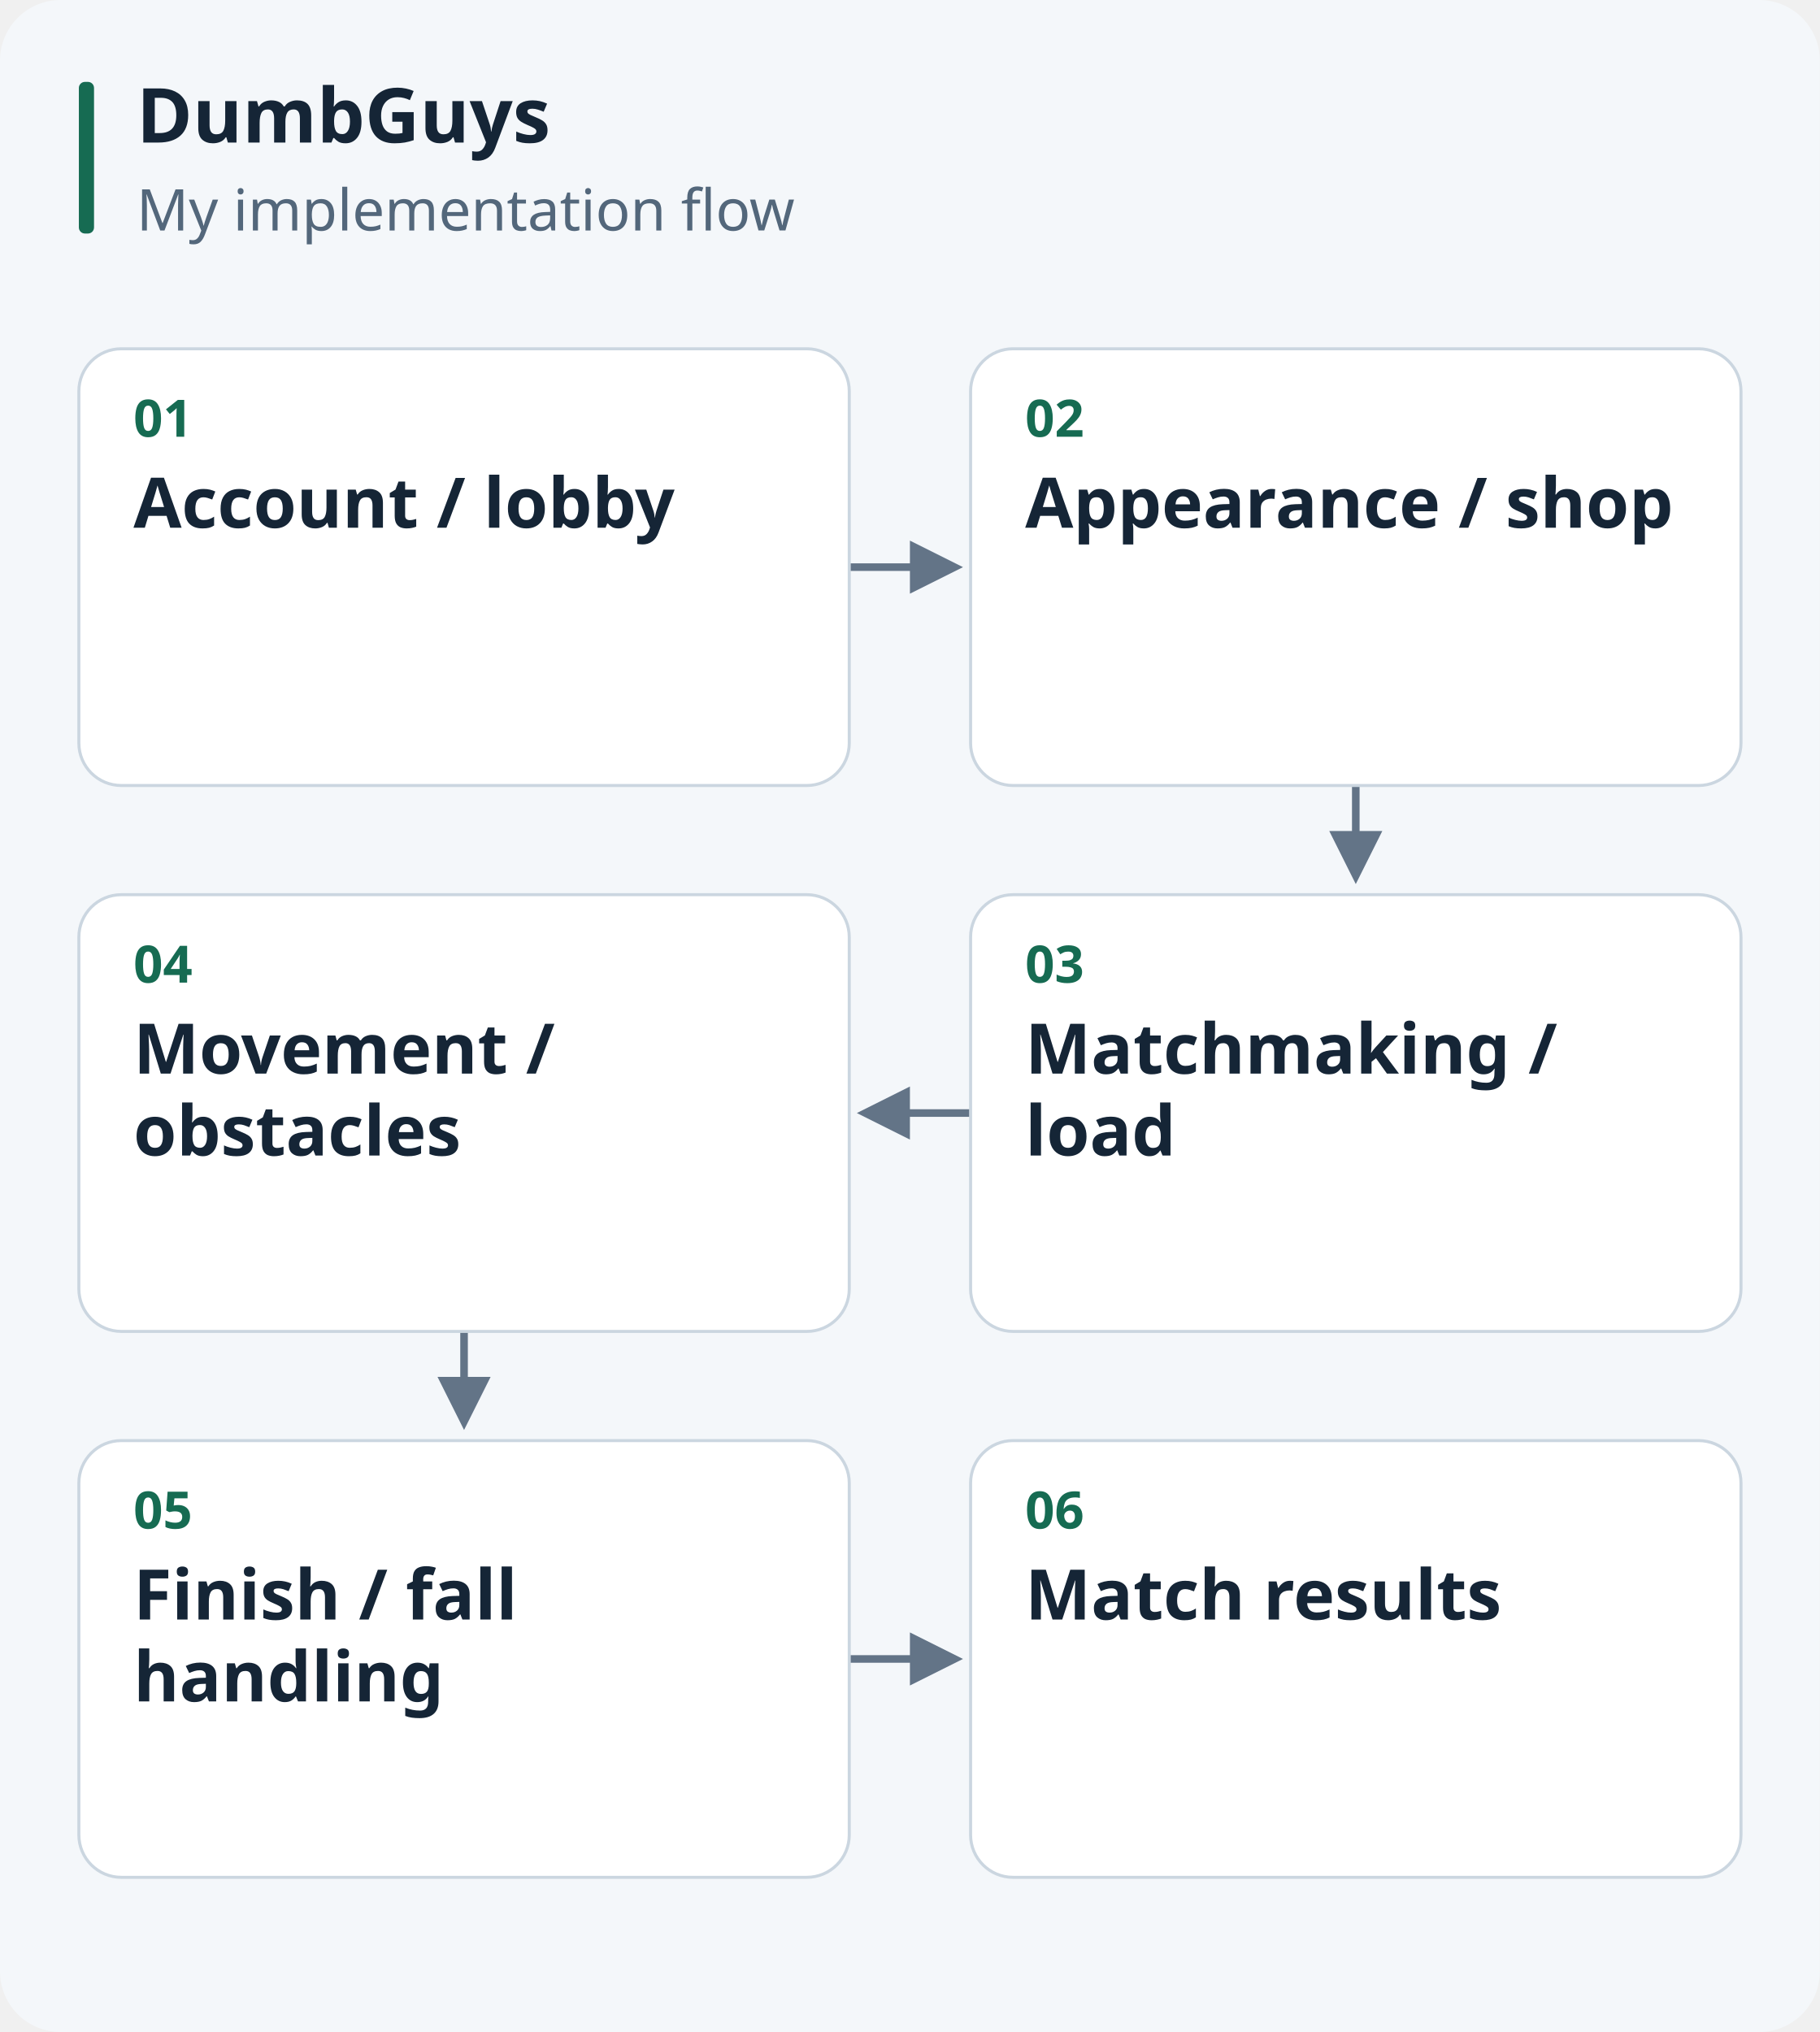
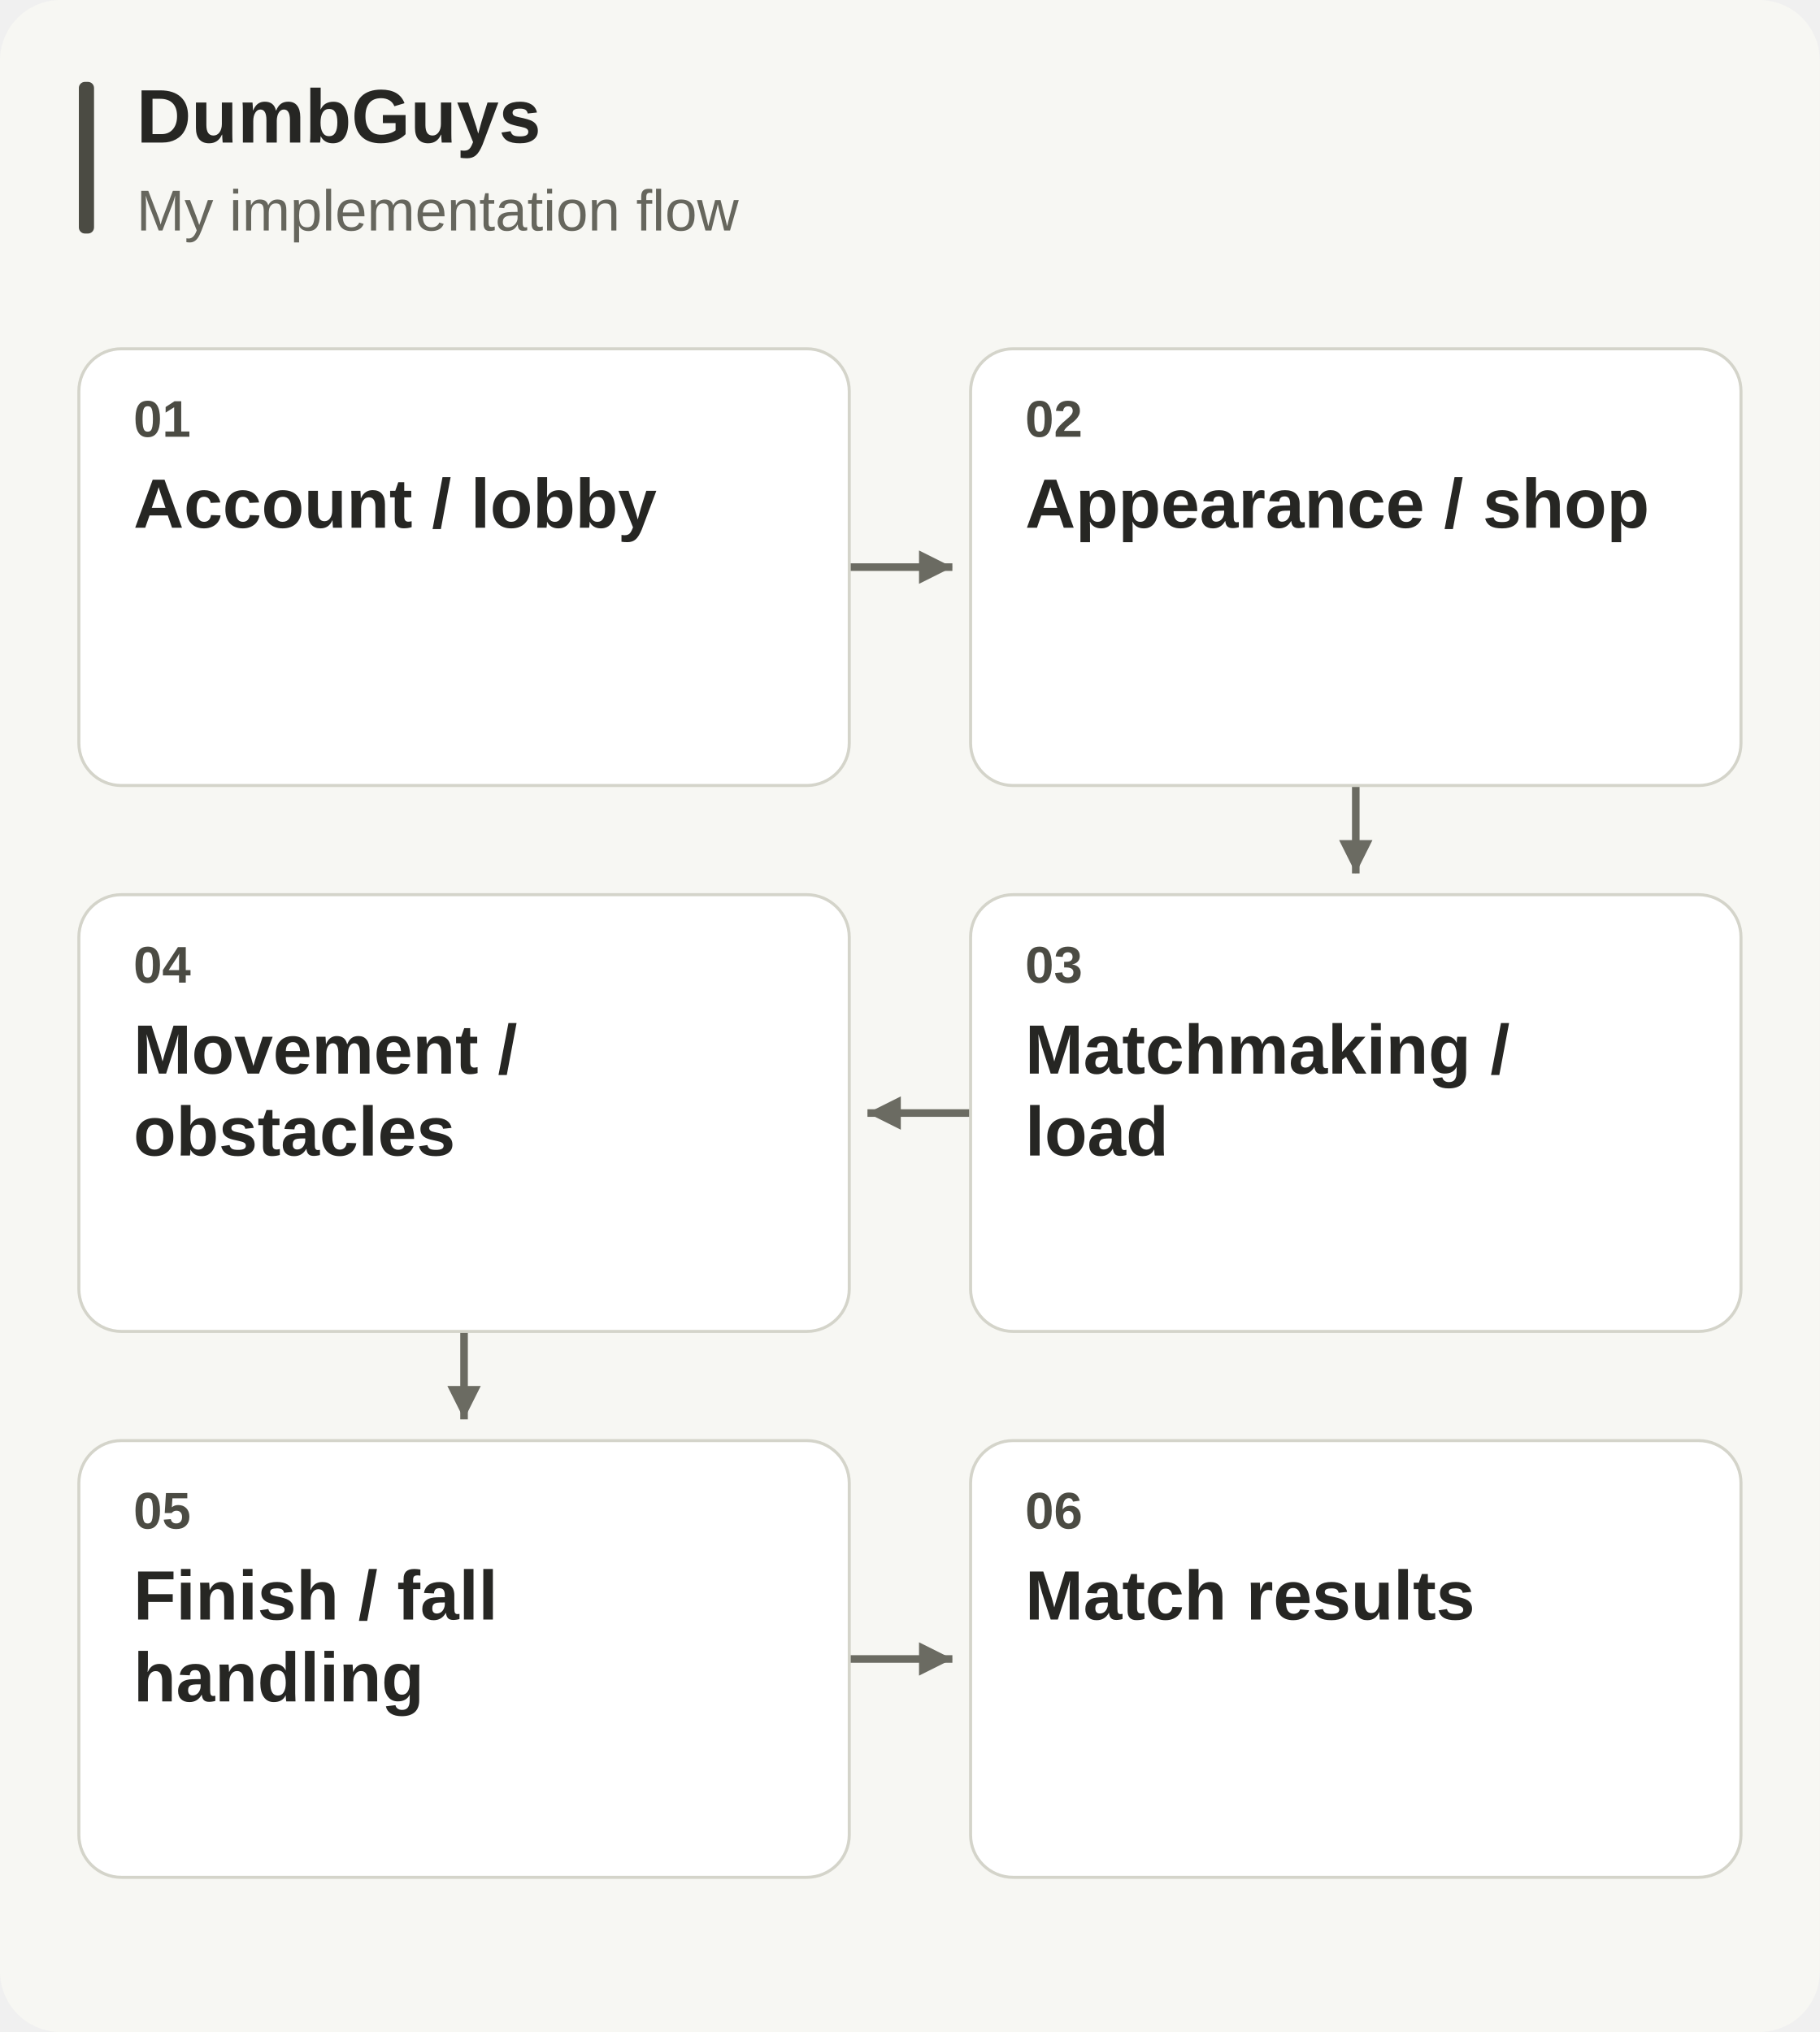
<svg xmlns="http://www.w3.org/2000/svg" width="600" height="670" viewBox="0 0 600 670" role="img" aria-labelledby="title desc">
-   <defs>
-     <marker id="arrow" viewBox="0 0 10 10" refX="8" refY="5" markerWidth="7" markerHeight="7" orient="auto-start-reverse">
-       <path d="M0 0 L10 5 L0 10Z" fill="#637487" />
-     </marker>
-   </defs>
-   <rect width="600" height="100%" rx="20" fill="#f4f7fa" />
-   <rect x="26" y="27" width="5" height="50" rx="2" fill="#166b52" />
-   <text x="45" y="47" fill="#152536" font-size="25" font-weight="700" font-family="Segoe UI,Malgun Gothic,Yu Gothic,sans-serif">DumbGuys</text>
-   <text x="45" y="76" fill="#53677b" font-size="19" font-family="Segoe UI,Malgun Gothic,Yu Gothic,sans-serif">My implementation flow</text>
-   <path d="M280 187 H314" fill="none" stroke="#637487" stroke-width="2.5" marker-end="url(#arrow)" />
-   <path d="M447 259 V288" fill="none" stroke="#637487" stroke-width="2.5" marker-end="url(#arrow)" />
-   <path d="M320 367 H286" fill="none" stroke="#637487" stroke-width="2.5" marker-end="url(#arrow)" />
-   <path d="M153 439 V468" fill="none" stroke="#637487" stroke-width="2.5" marker-end="url(#arrow)" />
-   <path d="M280 547 H314" fill="none" stroke="#637487" stroke-width="2.5" marker-end="url(#arrow)" />
-   <rect x="26" y="115" width="254" height="144" rx="14" fill="#fff" stroke="#cbd6e0" />
-   <text x="44" y="144" font-size="17" font-weight="700" fill="#166b52" font-family="Segoe UI,sans-serif">01</text>
-   <text x="44" y="174" fill="#152536" font-size="23" font-weight="600" font-family="Segoe UI,Malgun Gothic,Yu Gothic,sans-serif">Account / lobby</text>
-   <rect x="320" y="115" width="254" height="144" rx="14" fill="#fff" stroke="#cbd6e0" />
-   <text x="338" y="144" font-size="17" font-weight="700" fill="#166b52" font-family="Segoe UI,sans-serif">02</text>
-   <text x="338" y="174" fill="#152536" font-size="23" font-weight="600" font-family="Segoe UI,Malgun Gothic,Yu Gothic,sans-serif">Appearance / shop</text>
-   <rect x="320" y="295" width="254" height="144" rx="14" fill="#fff" stroke="#cbd6e0" />
-   <text x="338" y="324" font-size="17" font-weight="700" fill="#166b52" font-family="Segoe UI,sans-serif">03</text>
-   <text x="338" y="354" fill="#152536" font-size="23" font-weight="600" font-family="Segoe UI,Malgun Gothic,Yu Gothic,sans-serif">Matchmaking /</text>
-   <text x="338" y="381" fill="#152536" font-size="23" font-weight="600" font-family="Segoe UI,Malgun Gothic,Yu Gothic,sans-serif">load</text>
-   <rect x="26" y="295" width="254" height="144" rx="14" fill="#fff" stroke="#cbd6e0" />
-   <text x="44" y="324" font-size="17" font-weight="700" fill="#166b52" font-family="Segoe UI,sans-serif">04</text>
-   <text x="44" y="354" fill="#152536" font-size="23" font-weight="600" font-family="Segoe UI,Malgun Gothic,Yu Gothic,sans-serif">Movement /</text>
-   <text x="44" y="381" fill="#152536" font-size="23" font-weight="600" font-family="Segoe UI,Malgun Gothic,Yu Gothic,sans-serif">obstacles</text>
-   <rect x="26" y="475" width="254" height="144" rx="14" fill="#fff" stroke="#cbd6e0" />
-   <text x="44" y="504" font-size="17" font-weight="700" fill="#166b52" font-family="Segoe UI,sans-serif">05</text>
-   <text x="44" y="534" fill="#152536" font-size="23" font-weight="600" font-family="Segoe UI,Malgun Gothic,Yu Gothic,sans-serif">Finish / fall</text>
-   <text x="44" y="561" fill="#152536" font-size="23" font-weight="600" font-family="Segoe UI,Malgun Gothic,Yu Gothic,sans-serif">handling</text>
-   <rect x="320" y="475" width="254" height="144" rx="14" fill="#fff" stroke="#cbd6e0" />
-   <text x="338" y="504" font-size="17" font-weight="700" fill="#166b52" font-family="Segoe UI,sans-serif">06</text>
-   <text x="338" y="534" fill="#152536" font-size="23" font-weight="600" font-family="Segoe UI,Malgun Gothic,Yu Gothic,sans-serif">Match results</text>
+   <rect width="600" height="100%" rx="20" fill="#f7f7f3" />
+   <rect x="26" y="27" width="5" height="50" rx="2" fill="#4b4b43" />
+   <text x="45" y="47" fill="#262623" font-size="25" font-weight="700" font-family="Segoe UI,Arial,sans-serif">DumbGuys</text>
+   <text x="45" y="76" fill="#66665d" font-size="19" font-family="Segoe UI,Arial,sans-serif">My implementation flow</text>
+   <path d="M280 187 H314" fill="none" stroke="#6b6b62" stroke-width="2.5" stroke-linejoin="round" />
+   <polygon points="314,187 303,181.5 303,192.5" fill="#6b6b62" />
+   <path d="M447 259 V288" fill="none" stroke="#6b6b62" stroke-width="2.5" stroke-linejoin="round" />
+   <polygon points="447,288 452.5,277 441.5,277" fill="#6b6b62" />
+   <path d="M320 367 H286" fill="none" stroke="#6b6b62" stroke-width="2.5" stroke-linejoin="round" />
+   <polygon points="286,367 297,372.5 297,361.5" fill="#6b6b62" />
+   <path d="M153 439 V468" fill="none" stroke="#6b6b62" stroke-width="2.5" stroke-linejoin="round" />
+   <polygon points="153,468 158.5,457 147.5,457" fill="#6b6b62" />
+   <path d="M280 547 H314" fill="none" stroke="#6b6b62" stroke-width="2.5" stroke-linejoin="round" />
+   <polygon points="314,547 303,541.5 303,552.5" fill="#6b6b62" />
+   <rect x="26" y="115" width="254" height="144" rx="14" fill="#fff" stroke="#d4d4ca" />
+   <text x="44" y="144" font-size="17" font-weight="700" fill="#4b4b43" font-family="Segoe UI,Arial,sans-serif">01</text>
+   <text x="44" y="174" fill="#262623" font-size="23" font-weight="600" font-family="Segoe UI,Arial,sans-serif">Account / lobby</text>
+   <rect x="320" y="115" width="254" height="144" rx="14" fill="#fff" stroke="#d4d4ca" />
+   <text x="338" y="144" font-size="17" font-weight="700" fill="#4b4b43" font-family="Segoe UI,Arial,sans-serif">02</text>
+   <text x="338" y="174" fill="#262623" font-size="23" font-weight="600" font-family="Segoe UI,Arial,sans-serif">Appearance / shop</text>
+   <rect x="320" y="295" width="254" height="144" rx="14" fill="#fff" stroke="#d4d4ca" />
+   <text x="338" y="324" font-size="17" font-weight="700" fill="#4b4b43" font-family="Segoe UI,Arial,sans-serif">03</text>
+   <text x="338" y="354" fill="#262623" font-size="23" font-weight="600" font-family="Segoe UI,Arial,sans-serif">Matchmaking /</text>
+   <text x="338" y="381" fill="#262623" font-size="23" font-weight="600" font-family="Segoe UI,Arial,sans-serif">load</text>
+   <rect x="26" y="295" width="254" height="144" rx="14" fill="#fff" stroke="#d4d4ca" />
+   <text x="44" y="324" font-size="17" font-weight="700" fill="#4b4b43" font-family="Segoe UI,Arial,sans-serif">04</text>
+   <text x="44" y="354" fill="#262623" font-size="23" font-weight="600" font-family="Segoe UI,Arial,sans-serif">Movement /</text>
+   <text x="44" y="381" fill="#262623" font-size="23" font-weight="600" font-family="Segoe UI,Arial,sans-serif">obstacles</text>
+   <rect x="26" y="475" width="254" height="144" rx="14" fill="#fff" stroke="#d4d4ca" />
+   <text x="44" y="504" font-size="17" font-weight="700" fill="#4b4b43" font-family="Segoe UI,Arial,sans-serif">05</text>
+   <text x="44" y="534" fill="#262623" font-size="23" font-weight="600" font-family="Segoe UI,Arial,sans-serif">Finish / fall</text>
+   <text x="44" y="561" fill="#262623" font-size="23" font-weight="600" font-family="Segoe UI,Arial,sans-serif">handling</text>
+   <rect x="320" y="475" width="254" height="144" rx="14" fill="#fff" stroke="#d4d4ca" />
+   <text x="338" y="504" font-size="17" font-weight="700" fill="#4b4b43" font-family="Segoe UI,Arial,sans-serif">06</text>
+   <text x="338" y="534" fill="#262623" font-size="23" font-weight="600" font-family="Segoe UI,Arial,sans-serif">Match results</text>
</svg>
